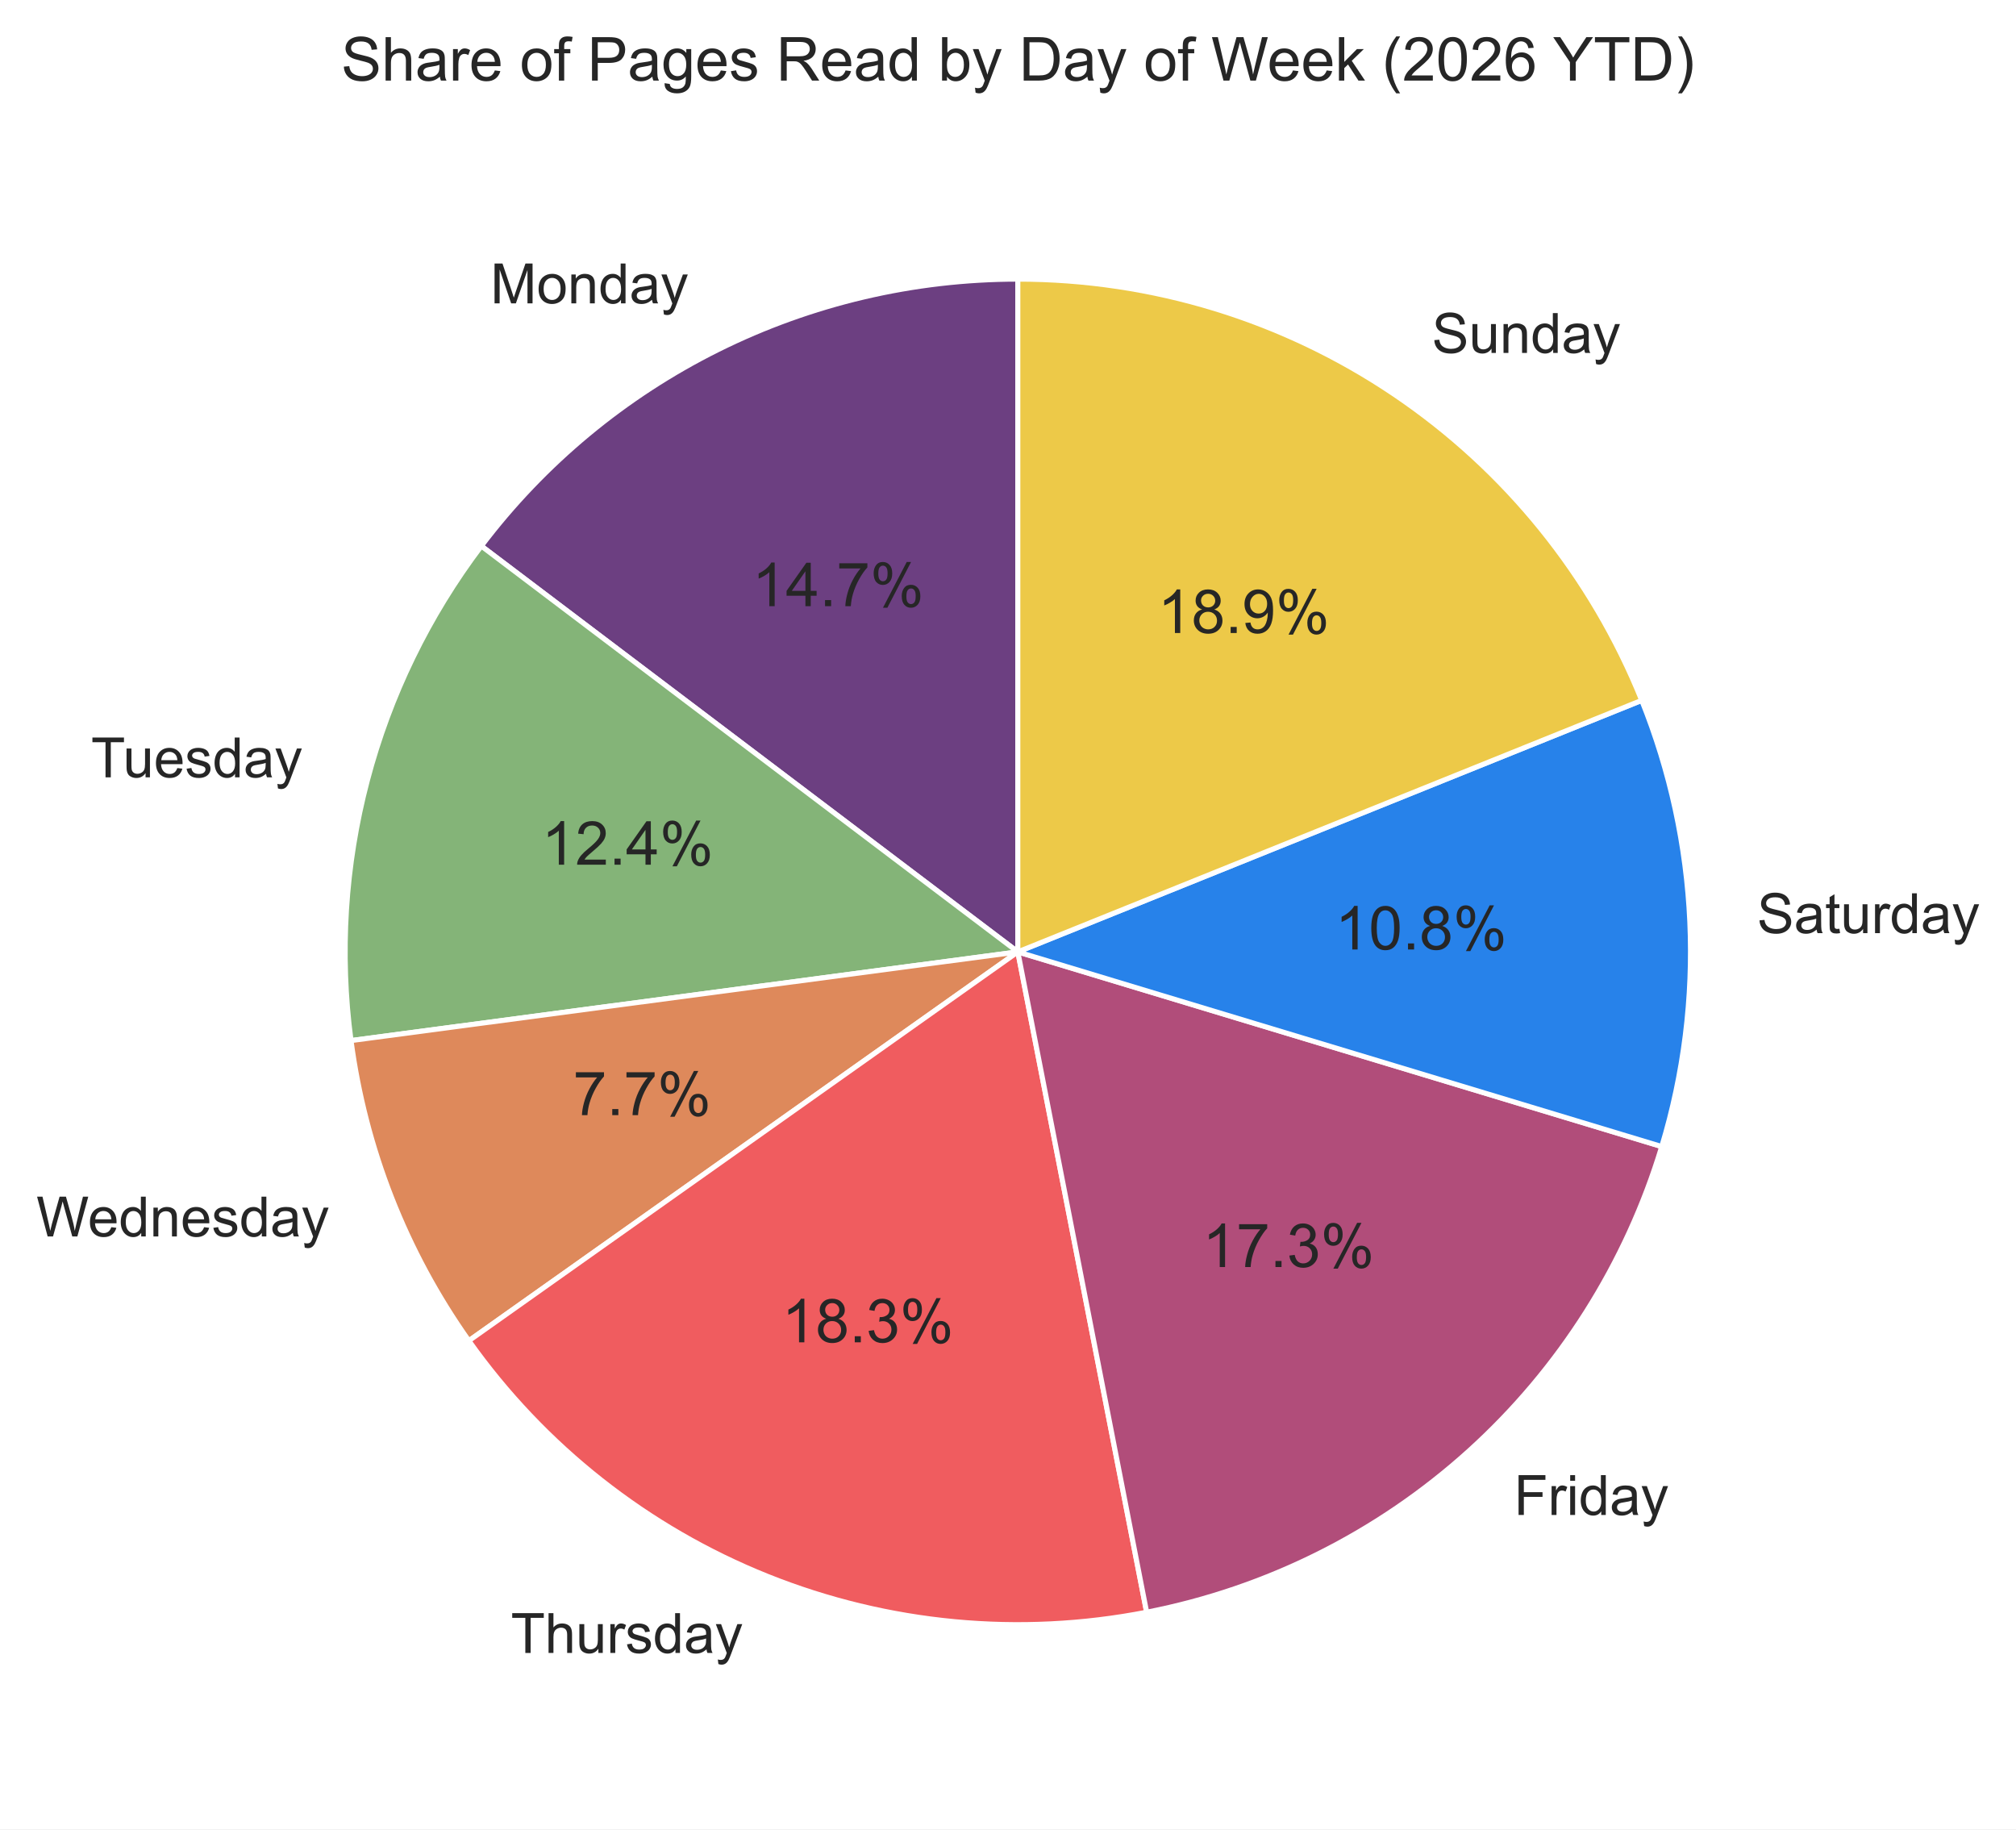
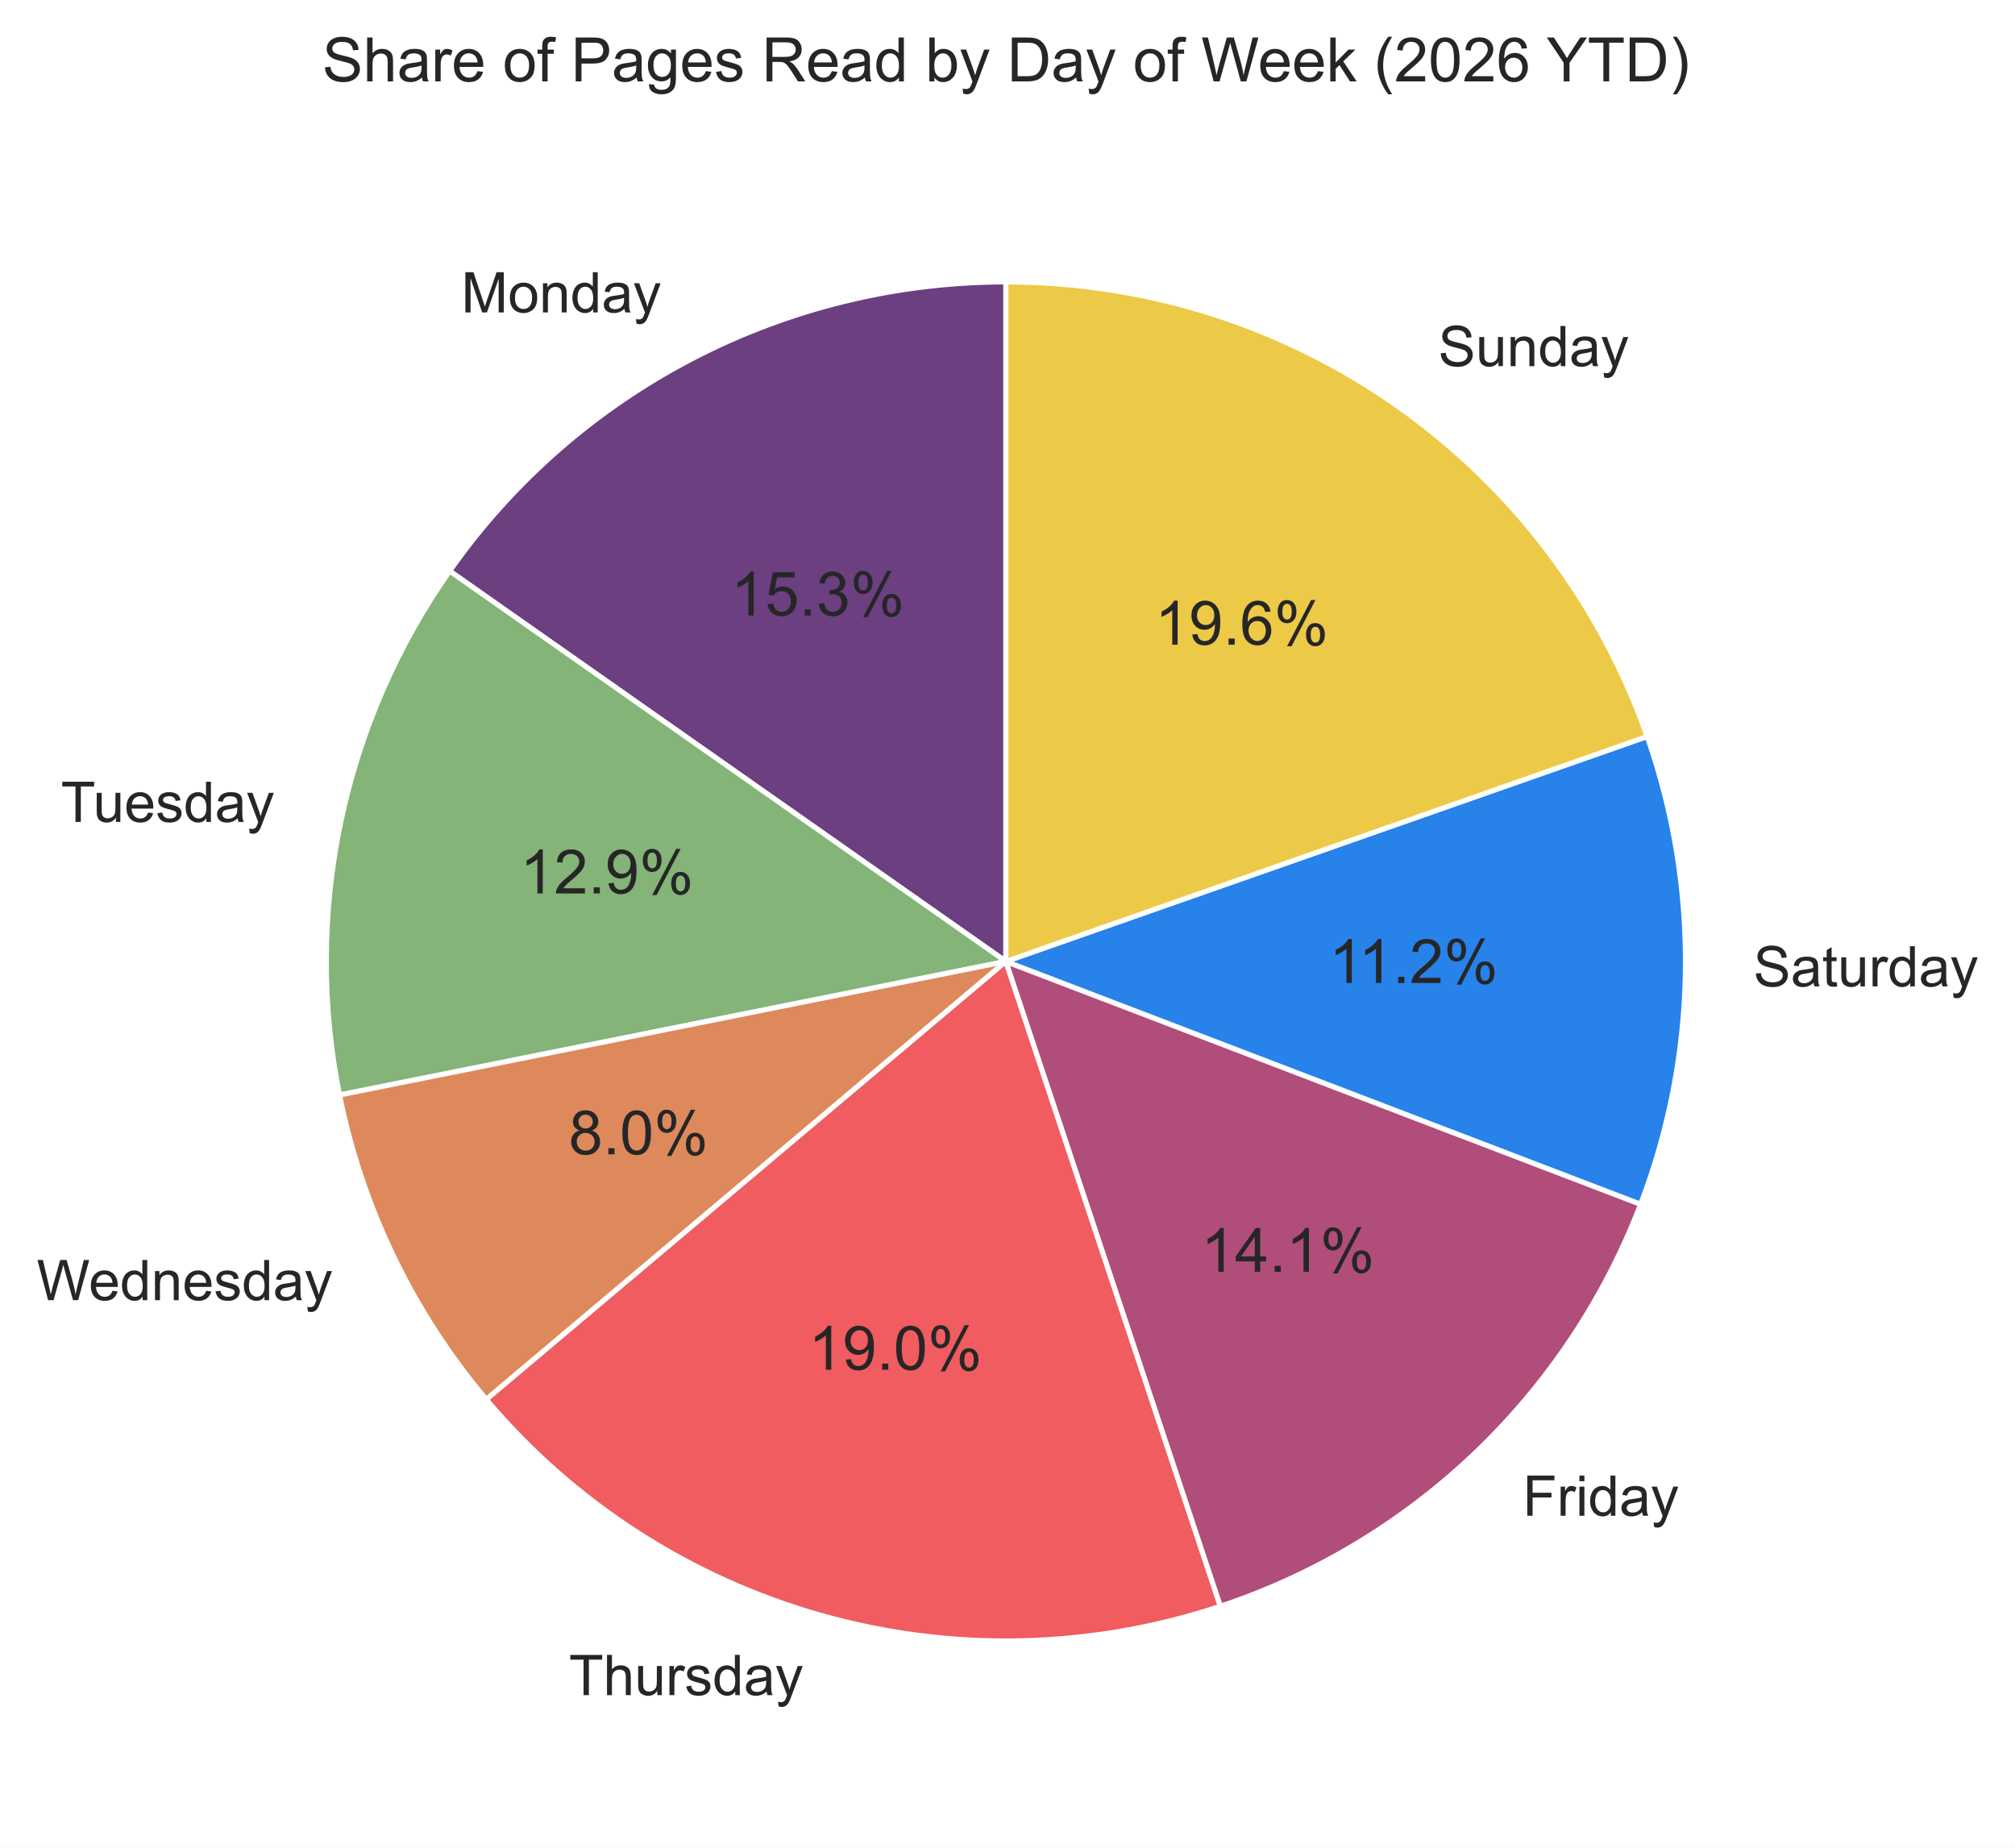
- <svg xmlns="http://www.w3.org/2000/svg" xmlns:xlink="http://www.w3.org/1999/xlink" width="398.764pt" height="361.776pt" viewBox="0 0 398.764 361.776" version="1.1">
+ <svg xmlns="http://www.w3.org/2000/svg" xmlns:xlink="http://www.w3.org/1999/xlink" width="394.51pt" height="361.776pt" viewBox="0 0 394.51 361.776" version="1.1">
  <defs>
    <style type="text/css">*{stroke-linejoin: round; stroke-linecap: butt}</style>
  </defs>
  <g id="figure_1">
    <g id="patch_1">
-       <path d="M 0 361.776  L 398.764 361.776  L 398.764 0  L 0 0  z " style="fill: #ffffff" />
+       <path d="M 0 361.776  L 394.51 361.776  L 394.51 0  L 0 0  z " style="fill: #ffffff" />
    </g>
    <g id="axes_1">
      <g id="matplotlib.axis_1" />
      <g id="matplotlib.axis_2" />
      <g id="patch_2">
-         <path d="M 201.325 55.2  C 180.762 55.2 160.476 59.967 142.064 69.125  C 123.653 78.284 107.613 91.587 95.208 107.988  L 201.325 188.256  z " style="fill: #6c3f81; stroke: #ffffff; stroke-linejoin: miter" />
+         <path d="M 196.939 55.2  C 175.576 55.2 154.524 60.345 135.569 70.198  C 116.614 80.051 100.308 94.326 88.035 111.811  L 196.939 188.256  z " style="fill: #6c3f81; stroke: #ffffff; stroke-linejoin: miter" />
      </g>
      <g id="patch_3">
-         <path d="M 95.208 107.988  C 84.743 121.823 77.084 137.572 72.663 154.346  C 68.242 171.121 67.144 188.599 69.431 205.795  L 201.325 188.256  z " style="fill: #84b478; stroke: #ffffff; stroke-linejoin: miter" />
+         <path d="M 88.035 111.811  C 77.682 126.56 70.432 143.26 66.726 160.895  C 63.021 178.53 62.936 196.735 66.477 214.403  L 196.939 188.256  z " style="fill: #84b478; stroke: #ffffff; stroke-linejoin: miter" />
      </g>
      <g id="patch_4">
-         <path d="M 69.431 205.795  C 70.847 216.448 73.549 226.89 77.477 236.893  C 81.406 246.896 86.531 256.386 92.742 265.156  L 201.325 188.256  z " style="fill: #de895b; stroke: #ffffff; stroke-linejoin: miter" />
+         <path d="M 66.477 214.403  C 68.671 225.347 72.233 235.972 77.079 246.026  C 81.925 256.081 88.017 265.486 95.211 274.019  L 196.939 188.256  z " style="fill: #de895b; stroke: #ffffff; stroke-linejoin: miter" />
      </g>
      <g id="patch_5">
-         <path d="M 92.742 265.156  C 107.547 286.06 128.078 302.25 151.857 311.774  C 175.636 321.297 201.667 323.754 226.808 318.849  L 201.325 188.256  z " style="fill: #f05c5f; stroke: #ffffff; stroke-linejoin: miter" />
+         <path d="M 95.211 274.019  C 112.367 294.369 135.24 309.109 160.859 316.327  C 186.478 323.544 213.683 322.911 238.938 314.509  L 196.939 188.256  z " style="fill: #f05c5f; stroke: #ffffff; stroke-linejoin: miter" />
      </g>
      <g id="patch_6">
-         <path d="M 226.808 318.849  C 250.557 314.214 272.599 303.188 290.549 286.962  C 308.5 270.736 321.688 249.917 328.69 226.755  L 201.325 188.256  z " style="fill: #b14d7a; stroke: #ffffff; stroke-linejoin: miter" />
+         <path d="M 238.938 314.509  C 257.621 308.294 274.694 298.009 288.921 284.397  C 303.148 270.786 314.178 254.184 321.213 235.794  L 196.939 188.256  z " style="fill: #b14d7a; stroke: #ffffff; stroke-linejoin: miter" />
      </g>
      <g id="patch_7">
-         <path d="M 328.69 226.755  C 333.042 212.356 334.922 197.322 334.248 182.295  C 333.574 167.267 330.356 152.462 324.732 138.51  L 201.325 188.256  z " style="fill: #2782ea; stroke: #ffffff; stroke-linejoin: miter" />
+         <path d="M 321.213 235.794  C 326.795 221.2 329.764 205.737 329.982 190.113  C 330.2 174.49 327.664 158.949 322.492 144.206  L 196.939 188.256  z " style="fill: #2782ea; stroke: #ffffff; stroke-linejoin: miter" />
      </g>
      <g id="patch_8">
-         <path d="M 324.732 138.51  C 314.814 113.905 297.761 92.82 275.773 77.977  C 253.786 63.133 227.854 55.2 201.325 55.2  L 201.325 188.256  z " style="fill: #edc948; stroke: #ffffff; stroke-linejoin: miter" />
+         <path d="M 322.492 144.206  C 313.365 118.194 296.378 95.651 273.889 79.708  C 251.401 63.766 224.505 55.2 196.939 55.2  L 196.939 188.256  z " style="fill: #edc948; stroke: #ffffff; stroke-linejoin: miter" />
      </g>
      <g id="text_1">
-         <g style="fill: #262626" transform="translate(97.00746 59.99153) scale(0.11 -0.11)">
+         <g style="fill: #262626" transform="translate(90.30127 61.17122) scale(0.11 -0.11)">
          <defs>
            <path id="ArialMT-4d" d="M 475 0  L 475 4581  L 1388 4581  L 2472 1338  Q 2622 884 2691 659  Q 2769 909 2934 1394  L 4031 4581  L 4847 4581  L 4847 0  L 4263 0  L 4263 3834  L 2931 0  L 2384 0  L 1059 3900  L 1059 0  L 475 0  z " transform="scale(0.015625)" />
            <path id="ArialMT-6f" d="M 213 1659  Q 213 2581 725 3025  Q 1153 3394 1769 3394  Q 2453 3394 2887 2945  Q 3322 2497 3322 1706  Q 3322 1066 3130 698  Q 2938 331 2570 128  Q 2203 -75 1769 -75  Q 1072 -75 642 372  Q 213 819 213 1659  z M 791 1659  Q 791 1022 1069 705  Q 1347 388 1769 388  Q 2188 388 2466 706  Q 2744 1025 2744 1678  Q 2744 2294 2464 2611  Q 2184 2928 1769 2928  Q 1347 2928 1069 2612  Q 791 2297 791 1659  z " transform="scale(0.015625)" />
            <path id="ArialMT-6e" d="M 422 0  L 422 3319  L 928 3319  L 928 2847  Q 1294 3394 1984 3394  Q 2284 3394 2536 3286  Q 2788 3178 2913 3003  Q 3038 2828 3088 2588  Q 3119 2431 3119 2041  L 3119 0  L 2556 0  L 2556 2019  Q 2556 2363 2490 2533  Q 2425 2703 2258 2804  Q 2091 2906 1866 2906  Q 1506 2906 1245 2678  Q 984 2450 984 1813  L 984 0  L 422 0  z " transform="scale(0.015625)" />
            <path id="ArialMT-64" d="M 2575 0  L 2575 419  Q 2259 -75 1647 -75  Q 1250 -75 917 144  Q 584 363 401 755  Q 219 1147 219 1656  Q 219 2153 384 2558  Q 550 2963 881 3178  Q 1213 3394 1622 3394  Q 1922 3394 2156 3267  Q 2391 3141 2538 2938  L 2538 4581  L 3097 4581  L 3097 0  L 2575 0  z M 797 1656  Q 797 1019 1065 703  Q 1334 388 1700 388  Q 2069 388 2326 689  Q 2584 991 2584 1609  Q 2584 2291 2321 2609  Q 2059 2928 1675 2928  Q 1300 2928 1048 2622  Q 797 2316 797 1656  z " transform="scale(0.015625)" />
            <path id="ArialMT-61" d="M 2588 409  Q 2275 144 1986 34  Q 1697 -75 1366 -75  Q 819 -75 525 192  Q 231 459 231 875  Q 231 1119 342 1320  Q 453 1522 633 1644  Q 813 1766 1038 1828  Q 1203 1872 1538 1913  Q 2219 1994 2541 2106  Q 2544 2222 2544 2253  Q 2544 2597 2384 2738  Q 2169 2928 1744 2928  Q 1347 2928 1158 2789  Q 969 2650 878 2297  L 328 2372  Q 403 2725 575 2942  Q 747 3159 1072 3276  Q 1397 3394 1825 3394  Q 2250 3394 2515 3294  Q 2781 3194 2906 3042  Q 3031 2891 3081 2659  Q 3109 2516 3109 2141  L 3109 1391  Q 3109 606 3145 398  Q 3181 191 3288 0  L 2700 0  Q 2613 175 2588 409  z M 2541 1666  Q 2234 1541 1622 1453  Q 1275 1403 1131 1340  Q 988 1278 909 1158  Q 831 1038 831 891  Q 831 666 1001 516  Q 1172 366 1500 366  Q 1825 366 2078 508  Q 2331 650 2450 897  Q 2541 1088 2541 1459  L 2541 1666  z " transform="scale(0.015625)" />
            <path id="ArialMT-79" d="M 397 -1278  L 334 -750  Q 519 -800 656 -800  Q 844 -800 956 -737  Q 1069 -675 1141 -563  Q 1194 -478 1313 -144  Q 1328 -97 1363 -6  L 103 3319  L 709 3319  L 1400 1397  Q 1534 1031 1641 628  Q 1738 1016 1872 1384  L 2581 3319  L 3144 3319  L 1881 -56  Q 1678 -603 1566 -809  Q 1416 -1088 1222 -1217  Q 1028 -1347 759 -1347  Q 597 -1347 397 -1278  z " transform="scale(0.015625)" />
          </defs>
          <use xlink:href="#ArialMT-4d" />
          <use xlink:href="#ArialMT-6f" x="83.301" />
          <use xlink:href="#ArialMT-6e" x="138.916" />
          <use xlink:href="#ArialMT-64" x="194.531" />
          <use xlink:href="#ArialMT-61" x="250.146" />
          <use xlink:href="#ArialMT-79" x="305.762" />
        </g>
      </g>
      <g id="text_2">
-         <g style="fill: #262626" transform="translate(148.7569 119.8796) scale(0.12 -0.12)">
+         <g style="fill: #262626" transform="translate(143.1051 120.5231) scale(0.12 -0.12)">
          <defs>
            <path id="ArialMT-31" d="M 2384 0  L 1822 0  L 1822 3584  Q 1619 3391 1289 3197  Q 959 3003 697 2906  L 697 3450  Q 1169 3672 1522 3987  Q 1875 4303 2022 4600  L 2384 4600  L 2384 0  z " transform="scale(0.015625)" />
-             <path id="ArialMT-34" d="M 2069 0  L 2069 1097  L 81 1097  L 81 1613  L 2172 4581  L 2631 4581  L 2631 1613  L 3250 1613  L 3250 1097  L 2631 1097  L 2631 0  L 2069 0  z M 2069 1613  L 2069 3678  L 634 1613  L 2069 1613  z " transform="scale(0.015625)" />
+             <path id="ArialMT-35" d="M 266 1200  L 856 1250  Q 922 819 1161 601  Q 1400 384 1738 384  Q 2144 384 2425 690  Q 2706 997 2706 1503  Q 2706 1984 2436 2262  Q 2166 2541 1728 2541  Q 1456 2541 1237 2417  Q 1019 2294 894 2097  L 366 2166  L 809 4519  L 3088 4519  L 3088 3981  L 1259 3981  L 1013 2750  Q 1425 3038 1878 3038  Q 2478 3038 2890 2622  Q 3303 2206 3303 1553  Q 3303 931 2941 478  Q 2500 -78 1738 -78  Q 1113 -78 717 272  Q 322 622 266 1200  z " transform="scale(0.015625)" />
            <path id="ArialMT-2e" d="M 581 0  L 581 641  L 1222 641  L 1222 0  L 581 0  z " transform="scale(0.015625)" />
-             <path id="ArialMT-37" d="M 303 3981  L 303 4522  L 3269 4522  L 3269 4084  Q 2831 3619 2401 2847  Q 1972 2075 1738 1259  Q 1569 684 1522 0  L 944 0  Q 953 541 1156 1306  Q 1359 2072 1739 2783  Q 2119 3494 2547 3981  L 303 3981  z " transform="scale(0.015625)" />
+             <path id="ArialMT-33" d="M 269 1209  L 831 1284  Q 928 806 1161 595  Q 1394 384 1728 384  Q 2125 384 2398 659  Q 2672 934 2672 1341  Q 2672 1728 2419 1979  Q 2166 2231 1775 2231  Q 1616 2231 1378 2169  L 1441 2663  Q 1497 2656 1531 2656  Q 1891 2656 2178 2843  Q 2466 3031 2466 3422  Q 2466 3731 2256 3934  Q 2047 4138 1716 4138  Q 1388 4138 1169 3931  Q 950 3725 888 3313  L 325 3413  Q 428 3978 793 4289  Q 1159 4600 1703 4600  Q 2078 4600 2393 4439  Q 2709 4278 2876 4000  Q 3044 3722 3044 3409  Q 3044 3113 2884 2869  Q 2725 2625 2413 2481  Q 2819 2388 3044 2092  Q 3269 1797 3269 1353  Q 3269 753 2831 336  Q 2394 -81 1725 -81  Q 1122 -81 723 278  Q 325 638 269 1209  z " transform="scale(0.015625)" />
            <path id="ArialMT-25" d="M 372 3481  Q 372 3972 619 4315  Q 866 4659 1334 4659  Q 1766 4659 2048 4351  Q 2331 4044 2331 3447  Q 2331 2866 2045 2552  Q 1759 2238 1341 2238  Q 925 2238 648 2547  Q 372 2856 372 3481  z M 1350 4272  Q 1141 4272 1002 4090  Q 863 3909 863 3425  Q 863 2984 1003 2804  Q 1144 2625 1350 2625  Q 1563 2625 1702 2806  Q 1841 2988 1841 3469  Q 1841 3913 1700 4092  Q 1559 4272 1350 4272  z M 1353 -169  L 3859 4659  L 4316 4659  L 1819 -169  L 1353 -169  z M 3334 1075  Q 3334 1569 3581 1911  Q 3828 2253 4300 2253  Q 4731 2253 5014 1945  Q 5297 1638 5297 1041  Q 5297 459 5011 145  Q 4725 -169 4303 -169  Q 3888 -169 3611 142  Q 3334 453 3334 1075  z M 4316 1866  Q 4103 1866 3964 1684  Q 3825 1503 3825 1019  Q 3825 581 3965 400  Q 4106 219 4313 219  Q 4528 219 4667 400  Q 4806 581 4806 1063  Q 4806 1506 4665 1686  Q 4525 1866 4316 1866  z " transform="scale(0.015625)" />
          </defs>
          <use xlink:href="#ArialMT-31" />
-           <use xlink:href="#ArialMT-34" x="55.615" />
-           <use xlink:href="#ArialMT-2e" x="111.23" />
-           <use xlink:href="#ArialMT-37" x="139.014" />
+           <use xlink:href="#ArialMT-35" x="55.615" />
+           <use xlink:href="#ArialMT-2e" x="111.23" />
+           <use xlink:href="#ArialMT-33" x="139.014" />
          <use xlink:href="#ArialMT-25" x="194.629" />
        </g>
      </g>
      <g id="text_3">
-         <g style="fill: #262626" transform="translate(18.02231 153.7348) scale(0.11 -0.11)">
+         <g style="fill: #262626" transform="translate(11.93088 160.9378) scale(0.11 -0.11)">
          <defs>
            <path id="ArialMT-54" d="M 1659 0  L 1659 4041  L 150 4041  L 150 4581  L 3781 4581  L 3781 4041  L 2266 4041  L 2266 0  L 1659 0  z " transform="scale(0.015625)" />
            <path id="ArialMT-75" d="M 2597 0  L 2597 488  Q 2209 -75 1544 -75  Q 1250 -75 995 37  Q 741 150 617 320  Q 494 491 444 738  Q 409 903 409 1263  L 409 3319  L 972 3319  L 972 1478  Q 972 1038 1006 884  Q 1059 663 1231 536  Q 1403 409 1656 409  Q 1909 409 2131 539  Q 2353 669 2445 892  Q 2538 1116 2538 1541  L 2538 3319  L 3100 3319  L 3100 0  L 2597 0  z " transform="scale(0.015625)" />
            <path id="ArialMT-65" d="M 2694 1069  L 3275 997  Q 3138 488 2766 206  Q 2394 -75 1816 -75  Q 1088 -75 661 373  Q 234 822 234 1631  Q 234 2469 665 2931  Q 1097 3394 1784 3394  Q 2450 3394 2872 2941  Q 3294 2488 3294 1666  Q 3294 1616 3291 1516  L 816 1516  Q 847 969 1125 678  Q 1403 388 1819 388  Q 2128 388 2347 550  Q 2566 713 2694 1069  z M 847 1978  L 2700 1978  Q 2663 2397 2488 2606  Q 2219 2931 1791 2931  Q 1403 2931 1139 2672  Q 875 2413 847 1978  z " transform="scale(0.015625)" />
            <path id="ArialMT-73" d="M 197 991  L 753 1078  Q 800 744 1014 566  Q 1228 388 1613 388  Q 2000 388 2187 545  Q 2375 703 2375 916  Q 2375 1106 2209 1216  Q 2094 1291 1634 1406  Q 1016 1563 777 1677  Q 538 1791 414 1992  Q 291 2194 291 2438  Q 291 2659 392 2848  Q 494 3038 669 3163  Q 800 3259 1026 3326  Q 1253 3394 1513 3394  Q 1903 3394 2198 3281  Q 2494 3169 2634 2976  Q 2775 2784 2828 2463  L 2278 2388  Q 2241 2644 2061 2787  Q 1881 2931 1553 2931  Q 1166 2931 1000 2803  Q 834 2675 834 2503  Q 834 2394 903 2306  Q 972 2216 1119 2156  Q 1203 2125 1616 2013  Q 2213 1853 2448 1751  Q 2684 1650 2818 1456  Q 2953 1263 2953 975  Q 2953 694 2789 445  Q 2625 197 2315 61  Q 2006 -75 1616 -75  Q 969 -75 630 194  Q 291 463 197 991  z " transform="scale(0.015625)" />
          </defs>
          <use xlink:href="#ArialMT-54" />
          <use xlink:href="#ArialMT-75" x="57.334" />
          <use xlink:href="#ArialMT-65" x="112.949" />
          <use xlink:href="#ArialMT-73" x="168.564" />
          <use xlink:href="#ArialMT-64" x="218.564" />
          <use xlink:href="#ArialMT-61" x="274.18" />
          <use xlink:href="#ArialMT-79" x="329.795" />
        </g>
      </g>
      <g id="text_4">
-         <g style="fill: #262626" transform="translate(107.116 171.0123) scale(0.12 -0.12)">
+         <g style="fill: #262626" transform="translate(101.7994 174.9412) scale(0.12 -0.12)">
          <defs>
            <path id="ArialMT-32" d="M 3222 541  L 3222 0  L 194 0  Q 188 203 259 391  Q 375 700 629 1000  Q 884 1300 1366 1694  Q 2113 2306 2375 2664  Q 2638 3022 2638 3341  Q 2638 3675 2398 3904  Q 2159 4134 1775 4134  Q 1369 4134 1125 3890  Q 881 3647 878 3216  L 300 3275  Q 359 3922 746 4261  Q 1134 4600 1788 4600  Q 2447 4600 2831 4234  Q 3216 3869 3216 3328  Q 3216 3053 3103 2787  Q 2991 2522 2730 2228  Q 2469 1934 1863 1422  Q 1356 997 1212 845  Q 1069 694 975 541  L 3222 541  z " transform="scale(0.015625)" />
+             <path id="ArialMT-39" d="M 350 1059  L 891 1109  Q 959 728 1153 556  Q 1347 384 1650 384  Q 1909 384 2104 503  Q 2300 622 2425 820  Q 2550 1019 2634 1356  Q 2719 1694 2719 2044  Q 2719 2081 2716 2156  Q 2547 1888 2255 1720  Q 1963 1553 1622 1553  Q 1053 1553 659 1965  Q 266 2378 266 3053  Q 266 3750 677 4175  Q 1088 4600 1706 4600  Q 2153 4600 2523 4359  Q 2894 4119 3086 3673  Q 3278 3228 3278 2384  Q 3278 1506 3087 986  Q 2897 466 2520 194  Q 2144 -78 1638 -78  Q 1100 -78 759 220  Q 419 519 350 1059  z M 2653 3081  Q 2653 3566 2395 3850  Q 2138 4134 1775 4134  Q 1400 4134 1122 3828  Q 844 3522 844 3034  Q 844 2597 1108 2323  Q 1372 2050 1759 2050  Q 2150 2050 2401 2323  Q 2653 2597 2653 3081  z " transform="scale(0.015625)" />
          </defs>
          <use xlink:href="#ArialMT-31" />
          <use xlink:href="#ArialMT-32" x="55.615" />
          <use xlink:href="#ArialMT-2e" x="111.23" />
-           <use xlink:href="#ArialMT-34" x="139.014" />
+           <use xlink:href="#ArialMT-39" x="139.014" />
          <use xlink:href="#ArialMT-25" x="194.629" />
        </g>
      </g>
      <g id="text_5">
-         <g style="fill: #262626" transform="translate(7.2 244.5358) scale(0.11 -0.11)">
+         <g style="fill: #262626" transform="translate(7.2 254.5826) scale(0.11 -0.11)">
          <defs>
            <path id="ArialMT-57" d="M 1294 0  L 78 4581  L 700 4581  L 1397 1578  Q 1509 1106 1591 641  Q 1766 1375 1797 1488  L 2669 4581  L 3400 4581  L 4056 2263  Q 4303 1400 4413 641  Q 4500 1075 4641 1638  L 5359 4581  L 5969 4581  L 4713 0  L 4128 0  L 3163 3491  Q 3041 3928 3019 4028  Q 2947 3713 2884 3491  L 1913 0  L 1294 0  z " transform="scale(0.015625)" />
          </defs>
          <use xlink:href="#ArialMT-57" />
          <use xlink:href="#ArialMT-65" x="92.635" />
          <use xlink:href="#ArialMT-64" x="148.25" />
          <use xlink:href="#ArialMT-6e" x="203.865" />
          <use xlink:href="#ArialMT-65" x="259.48" />
          <use xlink:href="#ArialMT-73" x="315.096" />
          <use xlink:href="#ArialMT-64" x="365.096" />
          <use xlink:href="#ArialMT-61" x="420.711" />
          <use xlink:href="#ArialMT-79" x="476.326" />
        </g>
      </g>
      <g id="text_6">
-         <g style="fill: #262626" transform="translate(113.3413 220.5402) scale(0.12 -0.12)">
-           <use xlink:href="#ArialMT-37" />
+         <g style="fill: #262626" transform="translate(111.3474 226.0202) scale(0.12 -0.12)">
+           <defs>
+             <path id="ArialMT-38" d="M 1131 2484  Q 781 2613 612 2850  Q 444 3088 444 3419  Q 444 3919 803 4259  Q 1163 4600 1759 4600  Q 2359 4600 2725 4251  Q 3091 3903 3091 3403  Q 3091 3084 2923 2848  Q 2756 2613 2416 2484  Q 2838 2347 3058 2040  Q 3278 1734 3278 1309  Q 3278 722 2862 322  Q 2447 -78 1769 -78  Q 1091 -78 675 323  Q 259 725 259 1325  Q 259 1772 486 2073  Q 713 2375 1131 2484  z M 1019 3438  Q 1019 3113 1228 2906  Q 1438 2700 1772 2700  Q 2097 2700 2305 2904  Q 2513 3109 2513 3406  Q 2513 3716 2298 3927  Q 2084 4138 1766 4138  Q 1444 4138 1231 3931  Q 1019 3725 1019 3438  z M 838 1322  Q 838 1081 952 856  Q 1066 631 1291 507  Q 1516 384 1775 384  Q 2178 384 2440 643  Q 2703 903 2703 1303  Q 2703 1709 2433 1975  Q 2163 2241 1756 2241  Q 1359 2241 1098 1978  Q 838 1716 838 1322  z " transform="scale(0.015625)" />
+             <path id="ArialMT-30" d="M 266 2259  Q 266 3072 433 3567  Q 600 4063 929 4331  Q 1259 4600 1759 4600  Q 2128 4600 2406 4451  Q 2684 4303 2865 4023  Q 3047 3744 3150 3342  Q 3253 2941 3253 2259  Q 3253 1453 3087 958  Q 2922 463 2592 192  Q 2263 -78 1759 -78  Q 1097 -78 719 397  Q 266 969 266 2259  z M 844 2259  Q 844 1131 1108 757  Q 1372 384 1759 384  Q 2147 384 2411 759  Q 2675 1134 2675 2259  Q 2675 3391 2411 3762  Q 2147 4134 1753 4134  Q 1366 4134 1134 3806  Q 844 3388 844 2259  z " transform="scale(0.015625)" />
+           </defs>
+           <use xlink:href="#ArialMT-38" />
          <use xlink:href="#ArialMT-2e" x="55.615" />
-           <use xlink:href="#ArialMT-37" x="83.398" />
+           <use xlink:href="#ArialMT-30" x="83.398" />
          <use xlink:href="#ArialMT-25" x="139.014" />
        </g>
      </g>
      <g id="text_7">
-         <g style="fill: #262626" transform="translate(101.0605 326.9049) scale(0.11 -0.11)">
+         <g style="fill: #262626" transform="translate(111.4019 331.9129) scale(0.11 -0.11)">
          <defs>
            <path id="ArialMT-68" d="M 422 0  L 422 4581  L 984 4581  L 984 2938  Q 1378 3394 1978 3394  Q 2347 3394 2619 3248  Q 2891 3103 3008 2847  Q 3125 2591 3125 2103  L 3125 0  L 2563 0  L 2563 2103  Q 2563 2525 2380 2717  Q 2197 2909 1863 2909  Q 1613 2909 1392 2779  Q 1172 2650 1078 2428  Q 984 2206 984 1816  L 984 0  L 422 0  z " transform="scale(0.015625)" />
            <path id="ArialMT-72" d="M 416 0  L 416 3319  L 922 3319  L 922 2816  Q 1116 3169 1280 3281  Q 1444 3394 1641 3394  Q 1925 3394 2219 3213  L 2025 2691  Q 1819 2813 1613 2813  Q 1428 2813 1281 2702  Q 1134 2591 1072 2394  Q 978 2094 978 1738  L 978 0  L 416 0  z " transform="scale(0.015625)" />
          </defs>
          <use xlink:href="#ArialMT-54" />
          <use xlink:href="#ArialMT-68" x="61.084" />
          <use xlink:href="#ArialMT-75" x="116.699" />
          <use xlink:href="#ArialMT-72" x="172.314" />
          <use xlink:href="#ArialMT-73" x="205.615" />
          <use xlink:href="#ArialMT-64" x="255.615" />
          <use xlink:href="#ArialMT-61" x="311.23" />
          <use xlink:href="#ArialMT-79" x="366.846" />
        </g>
      </g>
      <g id="text_8">
-         <g style="fill: #262626" transform="translate(154.6323 265.4687) scale(0.12 -0.12)">
-           <defs>
-             <path id="ArialMT-38" d="M 1131 2484  Q 781 2613 612 2850  Q 444 3088 444 3419  Q 444 3919 803 4259  Q 1163 4600 1759 4600  Q 2359 4600 2725 4251  Q 3091 3903 3091 3403  Q 3091 3084 2923 2848  Q 2756 2613 2416 2484  Q 2838 2347 3058 2040  Q 3278 1734 3278 1309  Q 3278 722 2862 322  Q 2447 -78 1769 -78  Q 1091 -78 675 323  Q 259 725 259 1325  Q 259 1772 486 2073  Q 713 2375 1131 2484  z M 1019 3438  Q 1019 3113 1228 2906  Q 1438 2700 1772 2700  Q 2097 2700 2305 2904  Q 2513 3109 2513 3406  Q 2513 3716 2298 3927  Q 2084 4138 1766 4138  Q 1444 4138 1231 3931  Q 1019 3725 1019 3438  z M 838 1322  Q 838 1081 952 856  Q 1066 631 1291 507  Q 1516 384 1775 384  Q 2178 384 2440 643  Q 2703 903 2703 1303  Q 2703 1709 2433 1975  Q 2163 2241 1756 2241  Q 1359 2241 1098 1978  Q 838 1716 838 1322  z " transform="scale(0.015625)" />
-             <path id="ArialMT-33" d="M 269 1209  L 831 1284  Q 928 806 1161 595  Q 1394 384 1728 384  Q 2125 384 2398 659  Q 2672 934 2672 1341  Q 2672 1728 2419 1979  Q 2166 2231 1775 2231  Q 1616 2231 1378 2169  L 1441 2663  Q 1497 2656 1531 2656  Q 1891 2656 2178 2843  Q 2466 3031 2466 3422  Q 2466 3731 2256 3934  Q 2047 4138 1716 4138  Q 1388 4138 1169 3931  Q 950 3725 888 3313  L 325 3413  Q 428 3978 793 4289  Q 1159 4600 1703 4600  Q 2078 4600 2393 4439  Q 2709 4278 2876 4000  Q 3044 3722 3044 3409  Q 3044 3113 2884 2869  Q 2725 2625 2413 2481  Q 2819 2388 3044 2092  Q 3269 1797 3269 1353  Q 3269 753 2831 336  Q 2394 -81 1725 -81  Q 1122 -81 723 278  Q 325 638 269 1209  z " transform="scale(0.015625)" />
-           </defs>
-           <use xlink:href="#ArialMT-31" />
-           <use xlink:href="#ArialMT-38" x="55.615" />
-           <use xlink:href="#ArialMT-2e" x="111.23" />
-           <use xlink:href="#ArialMT-33" x="139.014" />
+         <g style="fill: #262626" transform="translate(158.2792 268.2004) scale(0.12 -0.12)">
+           <use xlink:href="#ArialMT-31" />
+           <use xlink:href="#ArialMT-39" x="55.615" />
+           <use xlink:href="#ArialMT-2e" x="111.23" />
+           <use xlink:href="#ArialMT-30" x="139.014" />
          <use xlink:href="#ArialMT-25" x="194.629" />
        </g>
      </g>
      <g id="text_9">
-         <g style="fill: #262626" transform="translate(299.4715 299.6123) scale(0.11 -0.11)">
+         <g style="fill: #262626" transform="translate(298.119 296.7906) scale(0.11 -0.11)">
          <defs>
            <path id="ArialMT-46" d="M 525 0  L 525 4581  L 3616 4581  L 3616 4041  L 1131 4041  L 1131 2622  L 3281 2622  L 3281 2081  L 1131 2081  L 1131 0  L 525 0  z " transform="scale(0.015625)" />
            <path id="ArialMT-69" d="M 425 3934  L 425 4581  L 988 4581  L 988 3934  L 425 3934  z M 425 0  L 425 3319  L 988 3319  L 988 0  L 425 0  z " transform="scale(0.015625)" />
          </defs>
          <use xlink:href="#ArialMT-46" />
          <use xlink:href="#ArialMT-72" x="61.084" />
          <use xlink:href="#ArialMT-69" x="94.385" />
          <use xlink:href="#ArialMT-64" x="116.602" />
          <use xlink:href="#ArialMT-61" x="172.217" />
          <use xlink:href="#ArialMT-79" x="227.832" />
        </g>
      </g>
      <g id="text_10">
-         <g style="fill: #262626" transform="translate(237.8478 250.5819) scale(0.12 -0.12)">
-           <use xlink:href="#ArialMT-31" />
-           <use xlink:href="#ArialMT-37" x="55.615" />
-           <use xlink:href="#ArialMT-2e" x="111.23" />
-           <use xlink:href="#ArialMT-33" x="139.014" />
+         <g style="fill: #262626" transform="translate(235.1161 249.0428) scale(0.12 -0.12)">
+           <defs>
+             <path id="ArialMT-34" d="M 2069 0  L 2069 1097  L 81 1097  L 81 1613  L 2172 4581  L 2631 4581  L 2631 1613  L 3250 1613  L 3250 1097  L 2631 1097  L 2631 0  L 2069 0  z M 2069 1613  L 2069 3678  L 634 1613  L 2069 1613  z " transform="scale(0.015625)" />
+           </defs>
+           <use xlink:href="#ArialMT-31" />
+           <use xlink:href="#ArialMT-34" x="55.615" />
+           <use xlink:href="#ArialMT-2e" x="111.23" />
+           <use xlink:href="#ArialMT-31" x="139.014" />
          <use xlink:href="#ArialMT-25" x="194.629" />
        </g>
      </g>
      <g id="text_11">
-         <g style="fill: #262626" transform="translate(347.5401 184.5447) scale(0.11 -0.11)">
+         <g style="fill: #262626" transform="translate(343.2861 193.1454) scale(0.11 -0.11)">
          <defs>
            <path id="ArialMT-53" d="M 288 1472  L 859 1522  Q 900 1178 1048 958  Q 1197 738 1509 602  Q 1822 466 2213 466  Q 2559 466 2825 569  Q 3091 672 3220 851  Q 3350 1031 3350 1244  Q 3350 1459 3225 1620  Q 3100 1781 2813 1891  Q 2628 1963 1997 2114  Q 1366 2266 1113 2400  Q 784 2572 623 2826  Q 463 3081 463 3397  Q 463 3744 659 4045  Q 856 4347 1234 4503  Q 1613 4659 2075 4659  Q 2584 4659 2973 4495  Q 3363 4331 3572 4012  Q 3781 3694 3797 3291  L 3216 3247  Q 3169 3681 2898 3903  Q 2628 4125 2100 4125  Q 1550 4125 1298 3923  Q 1047 3722 1047 3438  Q 1047 3191 1225 3031  Q 1400 2872 2139 2705  Q 2878 2538 3153 2413  Q 3553 2228 3743 1945  Q 3934 1663 3934 1294  Q 3934 928 3725 604  Q 3516 281 3123 101  Q 2731 -78 2241 -78  Q 1619 -78 1198 103  Q 778 284 539 648  Q 300 1013 288 1472  z " transform="scale(0.015625)" />
            <path id="ArialMT-74" d="M 1650 503  L 1731 6  Q 1494 -44 1306 -44  Q 1000 -44 831 53  Q 663 150 594 308  Q 525 466 525 972  L 525 2881  L 113 2881  L 113 3319  L 525 3319  L 525 4141  L 1084 4478  L 1084 3319  L 1650 3319  L 1650 2881  L 1084 2881  L 1084 941  Q 1084 700 1114 631  Q 1144 563 1211 522  Q 1278 481 1403 481  Q 1497 481 1650 503  z " transform="scale(0.015625)" />
          </defs>
          <use xlink:href="#ArialMT-53" />
          <use xlink:href="#ArialMT-61" x="66.699" />
          <use xlink:href="#ArialMT-74" x="122.314" />
          <use xlink:href="#ArialMT-75" x="150.098" />
          <use xlink:href="#ArialMT-72" x="205.713" />
          <use xlink:href="#ArialMT-64" x="239.014" />
          <use xlink:href="#ArialMT-61" x="294.629" />
          <use xlink:href="#ArialMT-79" x="350.244" />
        </g>
      </g>
      <g id="text_12">
-         <g style="fill: #262626" transform="translate(264.067 187.7812) scale(0.12 -0.12)">
-           <defs>
-             <path id="ArialMT-30" d="M 266 2259  Q 266 3072 433 3567  Q 600 4063 929 4331  Q 1259 4600 1759 4600  Q 2128 4600 2406 4451  Q 2684 4303 2865 4023  Q 3047 3744 3150 3342  Q 3253 2941 3253 2259  Q 3253 1453 3087 958  Q 2922 463 2592 192  Q 2263 -78 1759 -78  Q 1097 -78 719 397  Q 266 969 266 2259  z M 844 2259  Q 844 1131 1108 757  Q 1372 384 1759 384  Q 2147 384 2411 759  Q 2675 1134 2675 2259  Q 2675 3391 2411 3762  Q 2147 4134 1753 4134  Q 1366 4134 1134 3806  Q 844 3388 844 2259  z " transform="scale(0.015625)" />
-           </defs>
-           <use xlink:href="#ArialMT-31" />
-           <use xlink:href="#ArialMT-30" x="55.615" />
-           <use xlink:href="#ArialMT-2e" x="111.23" />
-           <use xlink:href="#ArialMT-38" x="139.014" />
-           <use xlink:href="#ArialMT-25" x="194.629" />
+         <g style="fill: #262626" transform="translate(260.1952 192.4725) scale(0.12 -0.12)">
+           <use xlink:href="#ArialMT-31" />
+           <use xlink:href="#ArialMT-31" x="48.24" />
+           <use xlink:href="#ArialMT-2e" x="103.855" />
+           <use xlink:href="#ArialMT-32" x="131.639" />
+           <use xlink:href="#ArialMT-25" x="187.254" />
        </g>
      </g>
      <g id="text_13">
-         <g style="fill: #262626" transform="translate(283.2181 69.79522) scale(0.11 -0.11)">
+         <g style="fill: #262626" transform="translate(281.5844 71.6999) scale(0.11 -0.11)">
          <use xlink:href="#ArialMT-53" />
          <use xlink:href="#ArialMT-75" x="66.699" />
          <use xlink:href="#ArialMT-6e" x="122.314" />
          <use xlink:href="#ArialMT-64" x="177.93" />
          <use xlink:href="#ArialMT-61" x="233.545" />
          <use xlink:href="#ArialMT-79" x="289.16" />
        </g>
      </g>
      <g id="text_14">
-         <g style="fill: #262626" transform="translate(228.9823 125.1905) scale(0.12 -0.12)">
-           <defs>
-             <path id="ArialMT-39" d="M 350 1059  L 891 1109  Q 959 728 1153 556  Q 1347 384 1650 384  Q 1909 384 2104 503  Q 2300 622 2425 820  Q 2550 1019 2634 1356  Q 2719 1694 2719 2044  Q 2719 2081 2716 2156  Q 2547 1888 2255 1720  Q 1963 1553 1622 1553  Q 1053 1553 659 1965  Q 266 2378 266 3053  Q 266 3750 677 4175  Q 1088 4600 1706 4600  Q 2153 4600 2523 4359  Q 2894 4119 3086 3673  Q 3278 3228 3278 2384  Q 3278 1506 3087 986  Q 2897 466 2520 194  Q 2144 -78 1638 -78  Q 1100 -78 759 220  Q 419 519 350 1059  z M 2653 3081  Q 2653 3566 2395 3850  Q 2138 4134 1775 4134  Q 1400 4134 1122 3828  Q 844 3522 844 3034  Q 844 2597 1108 2323  Q 1372 2050 1759 2050  Q 2150 2050 2401 2323  Q 2653 2597 2653 3081  z " transform="scale(0.015625)" />
-           </defs>
-           <use xlink:href="#ArialMT-31" />
-           <use xlink:href="#ArialMT-38" x="55.615" />
-           <use xlink:href="#ArialMT-2e" x="111.23" />
-           <use xlink:href="#ArialMT-39" x="139.014" />
+         <g style="fill: #262626" transform="translate(226.0973 126.2295) scale(0.12 -0.12)">
+           <defs>
+             <path id="ArialMT-36" d="M 3184 3459  L 2625 3416  Q 2550 3747 2413 3897  Q 2184 4138 1850 4138  Q 1581 4138 1378 3988  Q 1113 3794 959 3422  Q 806 3050 800 2363  Q 1003 2672 1297 2822  Q 1591 2972 1913 2972  Q 2475 2972 2870 2558  Q 3266 2144 3266 1488  Q 3266 1056 3080 686  Q 2894 316 2569 119  Q 2244 -78 1831 -78  Q 1128 -78 684 439  Q 241 956 241 2144  Q 241 3472 731 4075  Q 1159 4600 1884 4600  Q 2425 4600 2770 4297  Q 3116 3994 3184 3459  z M 888 1484  Q 888 1194 1011 928  Q 1134 663 1356 523  Q 1578 384 1822 384  Q 2178 384 2434 671  Q 2691 959 2691 1453  Q 2691 1928 2437 2201  Q 2184 2475 1800 2475  Q 1419 2475 1153 2201  Q 888 1928 888 1484  z " transform="scale(0.015625)" />
+           </defs>
+           <use xlink:href="#ArialMT-31" />
+           <use xlink:href="#ArialMT-39" x="55.615" />
+           <use xlink:href="#ArialMT-2e" x="111.23" />
+           <use xlink:href="#ArialMT-36" x="139.014" />
          <use xlink:href="#ArialMT-25" x="194.629" />
        </g>
      </g>
      <g id="text_15">
-         <g style="fill: #262626" transform="translate(67.4776 15.93562) scale(0.12 -0.12)">
+         <g style="fill: #262626" transform="translate(63.09097 15.93562) scale(0.12 -0.12)">
          <defs>
            <path id="ArialMT-20" transform="scale(0.015625)" />
            <path id="ArialMT-66" d="M 556 0  L 556 2881  L 59 2881  L 59 3319  L 556 3319  L 556 3672  Q 556 4006 616 4169  Q 697 4388 901 4523  Q 1106 4659 1475 4659  Q 1713 4659 2000 4603  L 1916 4113  Q 1741 4144 1584 4144  Q 1328 4144 1222 4034  Q 1116 3925 1116 3625  L 1116 3319  L 1763 3319  L 1763 2881  L 1116 2881  L 1116 0  L 556 0  z " transform="scale(0.015625)" />
            <path id="ArialMT-50" d="M 494 0  L 494 4581  L 2222 4581  Q 2678 4581 2919 4538  Q 3256 4481 3484 4323  Q 3713 4166 3852 3881  Q 3991 3597 3991 3256  Q 3991 2672 3619 2267  Q 3247 1863 2275 1863  L 1100 1863  L 1100 0  L 494 0  z M 1100 2403  L 2284 2403  Q 2872 2403 3119 2622  Q 3366 2841 3366 3238  Q 3366 3525 3220 3729  Q 3075 3934 2838 4000  Q 2684 4041 2272 4041  L 1100 4041  L 1100 2403  z " transform="scale(0.015625)" />
            <path id="ArialMT-67" d="M 319 -275  L 866 -356  Q 900 -609 1056 -725  Q 1266 -881 1628 -881  Q 2019 -881 2231 -725  Q 2444 -569 2519 -288  Q 2563 -116 2559 434  Q 2191 0 1641 0  Q 956 0 581 494  Q 206 988 206 1678  Q 206 2153 378 2554  Q 550 2956 876 3175  Q 1203 3394 1644 3394  Q 2231 3394 2613 2919  L 2613 3319  L 3131 3319  L 3131 450  Q 3131 -325 2973 -648  Q 2816 -972 2473 -1159  Q 2131 -1347 1631 -1347  Q 1038 -1347 672 -1080  Q 306 -813 319 -275  z M 784 1719  Q 784 1066 1043 766  Q 1303 466 1694 466  Q 2081 466 2343 764  Q 2606 1063 2606 1700  Q 2606 2309 2336 2618  Q 2066 2928 1684 2928  Q 1309 2928 1046 2623  Q 784 2319 784 1719  z " transform="scale(0.015625)" />
            <path id="ArialMT-52" d="M 503 0  L 503 4581  L 2534 4581  Q 3147 4581 3465 4457  Q 3784 4334 3975 4021  Q 4166 3709 4166 3331  Q 4166 2844 3850 2509  Q 3534 2175 2875 2084  Q 3116 1969 3241 1856  Q 3506 1613 3744 1247  L 4541 0  L 3778 0  L 3172 953  Q 2906 1366 2734 1584  Q 2563 1803 2427 1890  Q 2291 1978 2150 2013  Q 2047 2034 1813 2034  L 1109 2034  L 1109 0  L 503 0  z M 1109 2559  L 2413 2559  Q 2828 2559 3062 2645  Q 3297 2731 3419 2920  Q 3541 3109 3541 3331  Q 3541 3656 3305 3865  Q 3069 4075 2559 4075  L 1109 4075  L 1109 2559  z " transform="scale(0.015625)" />
            <path id="ArialMT-62" d="M 941 0  L 419 0  L 419 4581  L 981 4581  L 981 2947  Q 1338 3394 1891 3394  Q 2197 3394 2470 3270  Q 2744 3147 2920 2923  Q 3097 2700 3197 2384  Q 3297 2069 3297 1709  Q 3297 856 2875 390  Q 2453 -75 1863 -75  Q 1275 -75 941 416  L 941 0  z M 934 1684  Q 934 1088 1097 822  Q 1363 388 1816 388  Q 2184 388 2453 708  Q 2722 1028 2722 1663  Q 2722 2313 2464 2622  Q 2206 2931 1841 2931  Q 1472 2931 1203 2611  Q 934 2291 934 1684  z " transform="scale(0.015625)" />
            <path id="ArialMT-44" d="M 494 0  L 494 4581  L 2072 4581  Q 2606 4581 2888 4516  Q 3281 4425 3559 4188  Q 3922 3881 4101 3404  Q 4281 2928 4281 2316  Q 4281 1794 4159 1391  Q 4038 988 3847 723  Q 3656 459 3429 307  Q 3203 156 2883 78  Q 2563 0 2147 0  L 494 0  z M 1100 541  L 2078 541  Q 2531 541 2789 625  Q 3047 709 3200 863  Q 3416 1078 3536 1442  Q 3656 1806 3656 2325  Q 3656 3044 3420 3430  Q 3184 3816 2847 3947  Q 2603 4041 2063 4041  L 1100 4041  L 1100 541  z " transform="scale(0.015625)" />
            <path id="ArialMT-6b" d="M 425 0  L 425 4581  L 988 4581  L 988 1969  L 2319 3319  L 3047 3319  L 1778 2088  L 3175 0  L 2481 0  L 1384 1697  L 988 1316  L 988 0  L 425 0  z " transform="scale(0.015625)" />
            <path id="ArialMT-28" d="M 1497 -1347  Q 1031 -759 709 28  Q 388 816 388 1659  Q 388 2403 628 3084  Q 909 3875 1497 4659  L 1900 4659  Q 1522 4009 1400 3731  Q 1209 3300 1100 2831  Q 966 2247 966 1656  Q 966 153 1900 -1347  L 1497 -1347  z " transform="scale(0.015625)" />
-             <path id="ArialMT-36" d="M 3184 3459  L 2625 3416  Q 2550 3747 2413 3897  Q 2184 4138 1850 4138  Q 1581 4138 1378 3988  Q 1113 3794 959 3422  Q 806 3050 800 2363  Q 1003 2672 1297 2822  Q 1591 2972 1913 2972  Q 2475 2972 2870 2558  Q 3266 2144 3266 1488  Q 3266 1056 3080 686  Q 2894 316 2569 119  Q 2244 -78 1831 -78  Q 1128 -78 684 439  Q 241 956 241 2144  Q 241 3472 731 4075  Q 1159 4600 1884 4600  Q 2425 4600 2770 4297  Q 3116 3994 3184 3459  z M 888 1484  Q 888 1194 1011 928  Q 1134 663 1356 523  Q 1578 384 1822 384  Q 2178 384 2434 671  Q 2691 959 2691 1453  Q 2691 1928 2437 2201  Q 2184 2475 1800 2475  Q 1419 2475 1153 2201  Q 888 1928 888 1484  z " transform="scale(0.015625)" />
            <path id="ArialMT-59" d="M 1784 0  L 1784 1941  L 19 4581  L 756 4581  L 1659 3200  Q 1909 2813 2125 2425  Q 2331 2784 2625 3234  L 3513 4581  L 4219 4581  L 2391 1941  L 2391 0  L 1784 0  z " transform="scale(0.015625)" />
            <path id="ArialMT-29" d="M 791 -1347  L 388 -1347  Q 1322 153 1322 1656  Q 1322 2244 1188 2822  Q 1081 3291 891 3722  Q 769 4003 388 4659  L 791 4659  Q 1378 3875 1659 3084  Q 1900 2403 1900 1659  Q 1900 816 1576 28  Q 1253 -759 791 -1347  z " transform="scale(0.015625)" />
          </defs>
          <use xlink:href="#ArialMT-53" />
          <use xlink:href="#ArialMT-68" x="66.699" />
          <use xlink:href="#ArialMT-61" x="122.314" />
          <use xlink:href="#ArialMT-72" x="177.93" />
          <use xlink:href="#ArialMT-65" x="211.23" />
          <use xlink:href="#ArialMT-20" x="266.846" />
          <use xlink:href="#ArialMT-6f" x="294.629" />
          <use xlink:href="#ArialMT-66" x="350.244" />
          <use xlink:href="#ArialMT-20" x="378.027" />
          <use xlink:href="#ArialMT-50" x="405.811" />
          <use xlink:href="#ArialMT-61" x="472.51" />
          <use xlink:href="#ArialMT-67" x="528.125" />
          <use xlink:href="#ArialMT-65" x="583.74" />
          <use xlink:href="#ArialMT-73" x="639.355" />
          <use xlink:href="#ArialMT-20" x="689.355" />
          <use xlink:href="#ArialMT-52" x="717.139" />
          <use xlink:href="#ArialMT-65" x="789.355" />
          <use xlink:href="#ArialMT-61" x="844.971" />
          <use xlink:href="#ArialMT-64" x="900.586" />
          <use xlink:href="#ArialMT-20" x="956.201" />
          <use xlink:href="#ArialMT-62" x="983.984" />
          <use xlink:href="#ArialMT-79" x="1039.6" />
          <use xlink:href="#ArialMT-20" x="1089.6" />
          <use xlink:href="#ArialMT-44" x="1117.383" />
          <use xlink:href="#ArialMT-61" x="1189.6" />
          <use xlink:href="#ArialMT-79" x="1245.215" />
          <use xlink:href="#ArialMT-20" x="1295.215" />
          <use xlink:href="#ArialMT-6f" x="1322.998" />
          <use xlink:href="#ArialMT-66" x="1378.613" />
          <use xlink:href="#ArialMT-20" x="1406.396" />
          <use xlink:href="#ArialMT-57" x="1434.18" />
          <use xlink:href="#ArialMT-65" x="1526.814" />
          <use xlink:href="#ArialMT-65" x="1582.43" />
          <use xlink:href="#ArialMT-6b" x="1638.045" />
          <use xlink:href="#ArialMT-20" x="1688.045" />
          <use xlink:href="#ArialMT-28" x="1715.828" />
          <use xlink:href="#ArialMT-32" x="1749.129" />
          <use xlink:href="#ArialMT-30" x="1804.744" />
          <use xlink:href="#ArialMT-32" x="1860.359" />
          <use xlink:href="#ArialMT-36" x="1915.975" />
          <use xlink:href="#ArialMT-20" x="1971.59" />
          <use xlink:href="#ArialMT-59" x="1997.623" />
          <use xlink:href="#ArialMT-54" x="2064.322" />
          <use xlink:href="#ArialMT-44" x="2125.406" />
          <use xlink:href="#ArialMT-29" x="2197.623" />
        </g>
      </g>
    </g>
  </g>
</svg>
